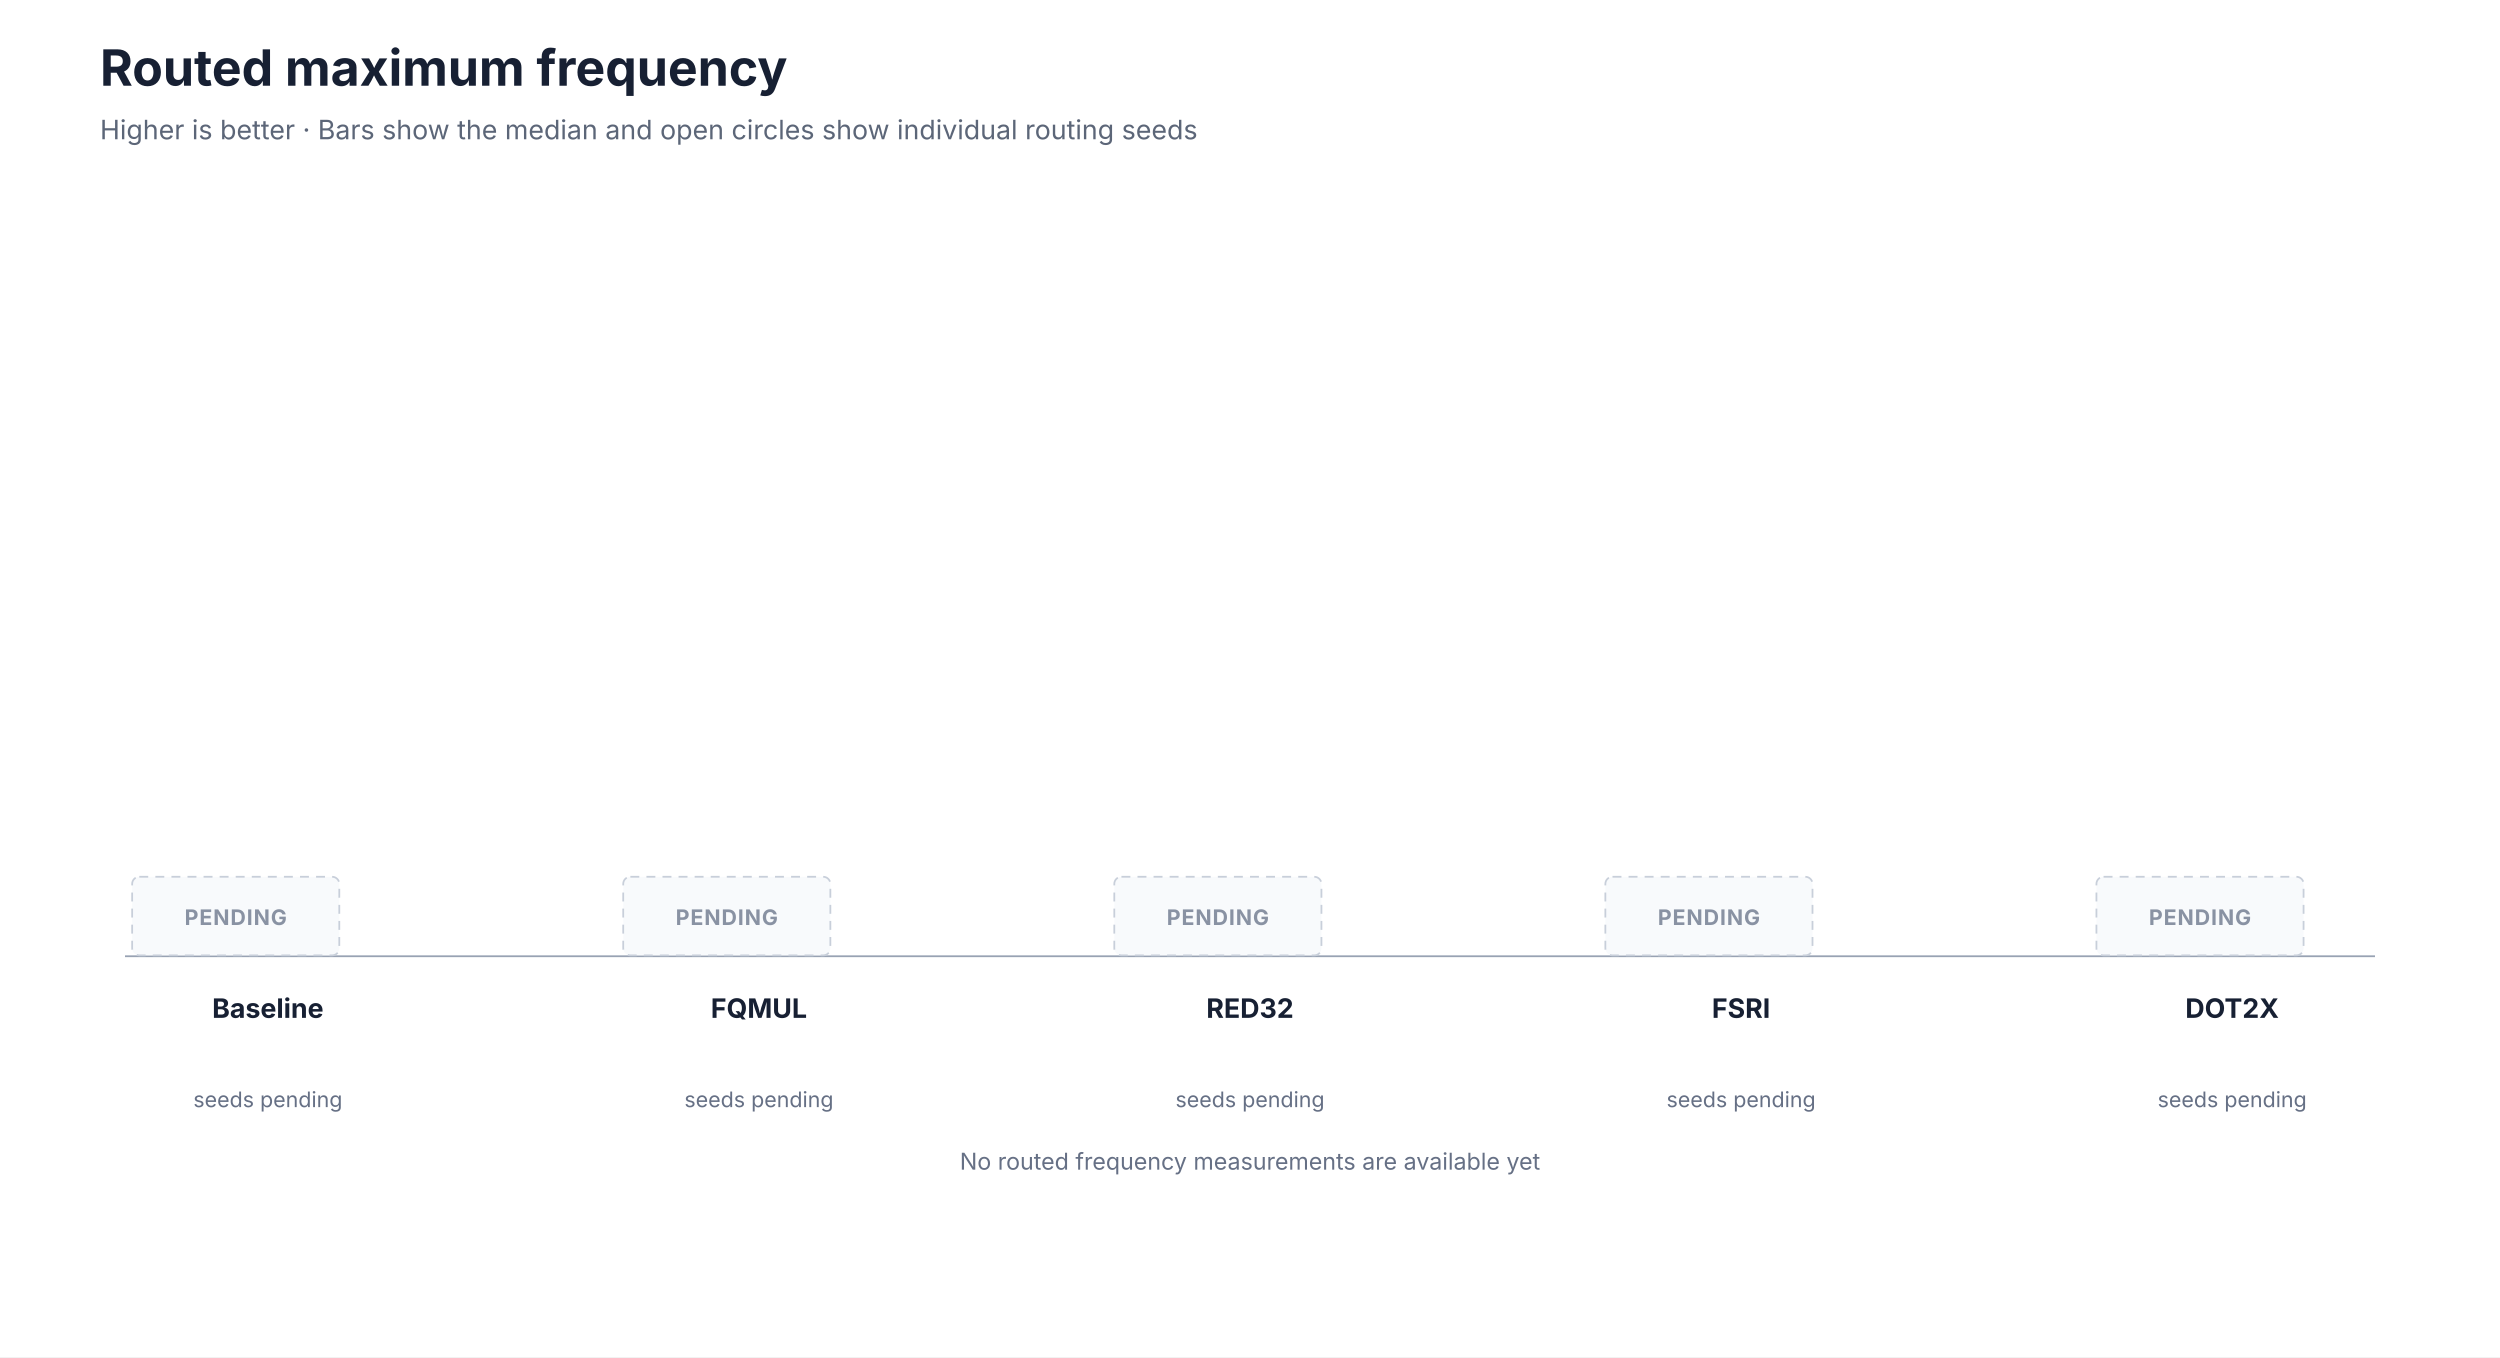
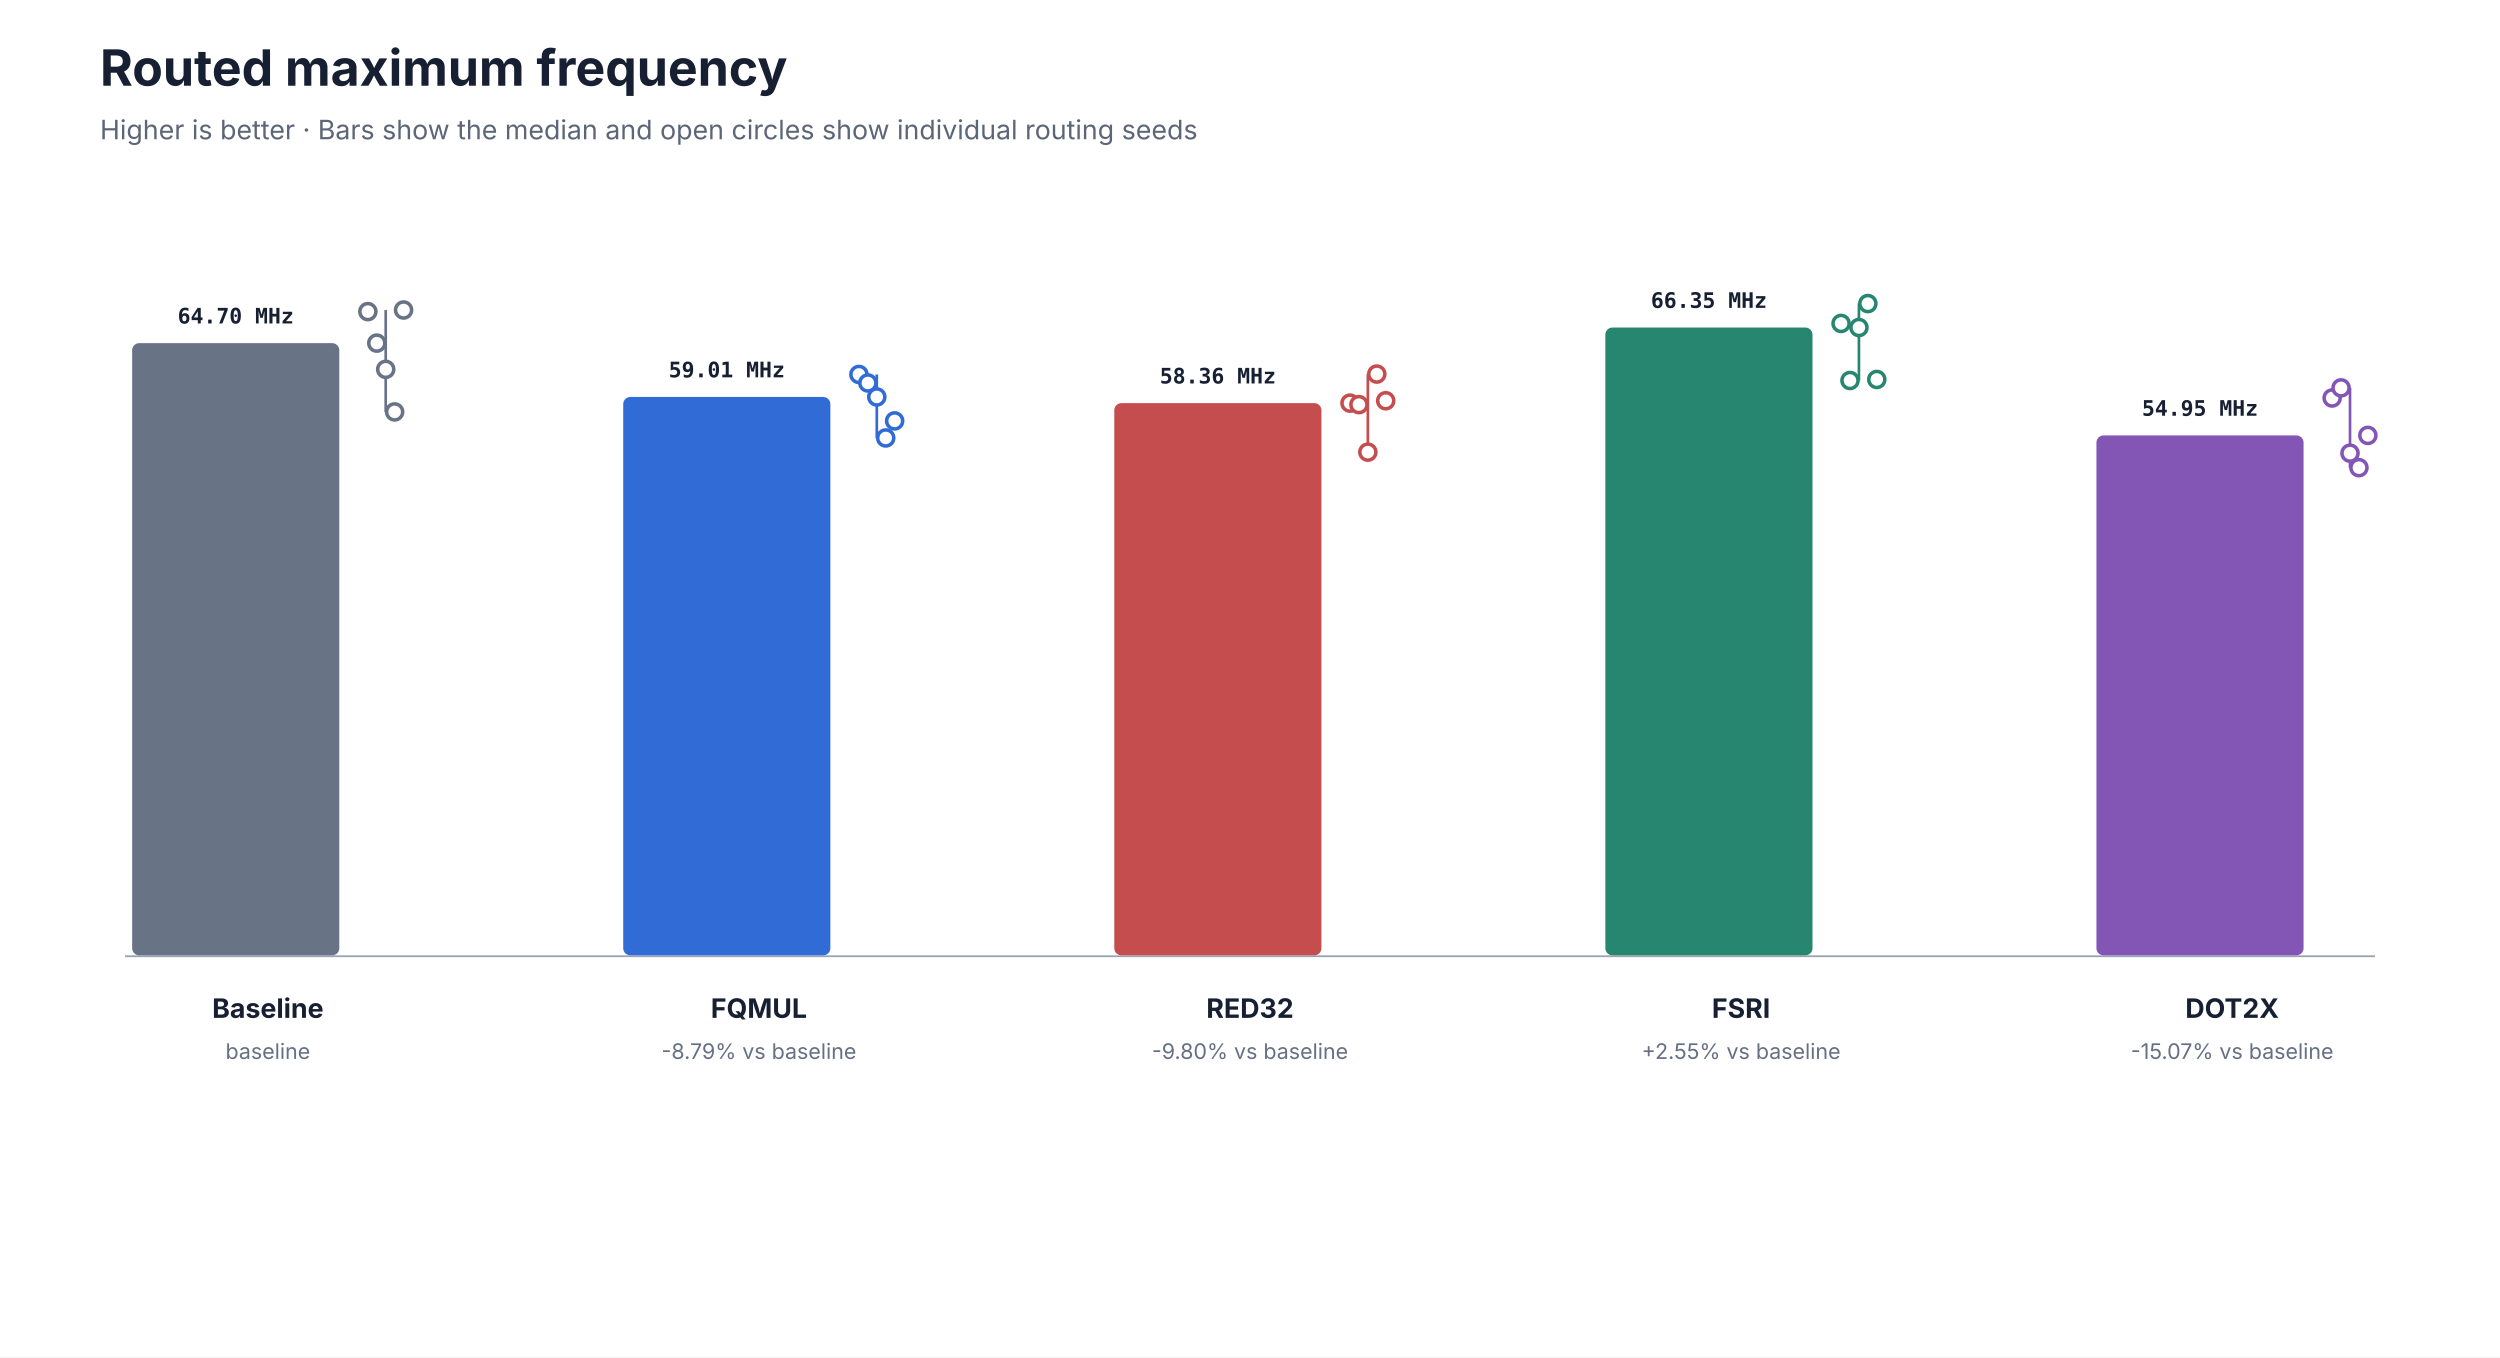
<svg xmlns="http://www.w3.org/2000/svg" width="1400" height="760" viewBox="0 0 1400 760" role="img" aria-labelledby="title desc">
  <rect width="1400" height="760" fill="white" />
  <style>text{font-family:system-ui,-apple-system,BlinkMacSystemFont,"Segoe UI",sans-serif;fill:#172033}.title{font-size:28px;font-weight:700}.subtitle{font-size:15px;fill:#5c6678}.variant{font-size:15px;font-weight:650}.group{font-size:17px;font-weight:650}.value{font-family:ui-monospace,"SFMono-Regular",Consolas,monospace;font-size:12px;font-weight:650}.change{font-size:12px;fill:#667085}.pending{font-size:12px;font-weight:650;fill:#8992a3;letter-spacing:.04em}.note{font-size:13px;fill:#667085}</style>
  <text x="56" y="48" class="title">Routed maximum frequency</text>
  <text x="56" y="78" class="subtitle">Higher is better · Bars show the median and open circles show individual routing seeds</text>
  <path d="M70 535.5H1330" stroke="#98a2b3" stroke-width="1" />
-   <rect x="74.00" y="491" width="116.00" height="44" rx="4" fill="#f8fafc" stroke="#c8cfda" stroke-dasharray="5 4" />
-   <text x="132.00" y="518" text-anchor="middle" class="pending">PENDING</text>
+   <rect x="74.00" y="192.15" width="116" height="342.85" rx="4" fill="#687386" />
+   <text x="132.00" y="181.15" text-anchor="middle" class="value">64.70 MHz</text>
+   <path d="M216 173.60V230.67" stroke="#687386" stroke-width="1.5" />
+   <circle cx="206" cy="174.50" r="4.5" fill="white" stroke="#687386" stroke-width="2" />
+   <circle cx="211" cy="192.15" r="4.5" fill="white" stroke="#687386" stroke-width="2" />
+   <circle cx="216" cy="206.83" r="4.5" fill="white" stroke="#687386" stroke-width="2" />
+   <circle cx="221" cy="230.67" r="4.5" fill="white" stroke="#687386" stroke-width="2" />
+   <circle cx="226" cy="173.60" r="4.5" fill="white" stroke="#687386" stroke-width="2" />
  <text x="150" y="570" text-anchor="middle" class="variant">Baseline</text>
-   <text x="150" y="620" text-anchor="middle" class="change">seeds pending</text>
-   <rect x="349.00" y="491" width="116.00" height="44" rx="4" fill="#f8fafc" stroke="#c8cfda" stroke-dasharray="5 4" />
-   <text x="407.00" y="518" text-anchor="middle" class="pending">PENDING</text>
+   <text x="150" y="593" text-anchor="middle" class="change">baseline</text>
+   <rect x="349.00" y="222.30" width="116" height="312.70" rx="4" fill="#316bd6" />
+   <text x="407.00" y="211.30" text-anchor="middle" class="value">59.01 MHz</text>
+   <path d="M491 209.69V245.25" stroke="#316bd6" stroke-width="1.5" />
+   <circle cx="481" cy="209.69" r="4.5" fill="white" stroke="#316bd6" stroke-width="2" />
+   <circle cx="486" cy="214.46" r="4.5" fill="white" stroke="#316bd6" stroke-width="2" />
+   <circle cx="491" cy="222.30" r="4.5" fill="white" stroke="#316bd6" stroke-width="2" />
+   <circle cx="496" cy="245.25" r="4.5" fill="white" stroke="#316bd6" stroke-width="2" />
+   <circle cx="501" cy="235.71" r="4.5" fill="white" stroke="#316bd6" stroke-width="2" />
  <text x="425" y="570" text-anchor="middle" class="variant">FQMUL</text>
-   <text x="425" y="620" text-anchor="middle" class="change">seeds pending</text>
-   <rect x="624.00" y="491" width="116.00" height="44" rx="4" fill="#f8fafc" stroke="#c8cfda" stroke-dasharray="5 4" />
-   <text x="682.00" y="518" text-anchor="middle" class="pending">PENDING</text>
+   <text x="425" y="593" text-anchor="middle" class="change">-8.79% vs baseline</text>
+   <rect x="624.00" y="225.75" width="116" height="309.25" rx="4" fill="#c64d4d" />
+   <text x="682.00" y="214.75" text-anchor="middle" class="value">58.36 MHz</text>
+   <path d="M766 209.48V253.20" stroke="#c64d4d" stroke-width="1.5" />
+   <circle cx="756" cy="225.75" r="4.5" fill="white" stroke="#c64d4d" stroke-width="2" />
+   <circle cx="761" cy="226.59" r="4.5" fill="white" stroke="#c64d4d" stroke-width="2" />
+   <circle cx="766" cy="253.20" r="4.5" fill="white" stroke="#c64d4d" stroke-width="2" />
+   <circle cx="771" cy="209.48" r="4.5" fill="white" stroke="#c64d4d" stroke-width="2" />
+   <circle cx="776" cy="224.42" r="4.5" fill="white" stroke="#c64d4d" stroke-width="2" />
  <text x="700" y="570" text-anchor="middle" class="variant">RED32</text>
-   <text x="700" y="620" text-anchor="middle" class="change">seeds pending</text>
-   <rect x="899.00" y="491" width="116.00" height="44" rx="4" fill="#f8fafc" stroke="#c8cfda" stroke-dasharray="5 4" />
-   <text x="957.00" y="518" text-anchor="middle" class="pending">PENDING</text>
+   <text x="700" y="593" text-anchor="middle" class="change">-9.80% vs baseline</text>
+   <rect x="899.00" y="183.41" width="116" height="351.59" rx="4" fill="#27866f" />
+   <text x="957.00" y="172.41" text-anchor="middle" class="value">66.35 MHz</text>
+   <path d="M1041 170.00V213.08" stroke="#27866f" stroke-width="1.5" />
+   <circle cx="1031" cy="181.13" r="4.5" fill="white" stroke="#27866f" stroke-width="2" />
+   <circle cx="1036" cy="213.08" r="4.5" fill="white" stroke="#27866f" stroke-width="2" />
+   <circle cx="1041" cy="183.41" r="4.5" fill="white" stroke="#27866f" stroke-width="2" />
+   <circle cx="1046" cy="170.00" r="4.5" fill="white" stroke="#27866f" stroke-width="2" />
+   <circle cx="1051" cy="212.50" r="4.5" fill="white" stroke="#27866f" stroke-width="2" />
  <text x="975" y="570" text-anchor="middle" class="variant">FSRI</text>
-   <text x="975" y="620" text-anchor="middle" class="change">seeds pending</text>
-   <rect x="1174.00" y="491" width="116.00" height="44" rx="4" fill="#f8fafc" stroke="#c8cfda" stroke-dasharray="5 4" />
-   <text x="1232.00" y="518" text-anchor="middle" class="pending">PENDING</text>
+   <text x="975" y="593" text-anchor="middle" class="change">+2.55% vs baseline</text>
+   <rect x="1174.00" y="243.82" width="116" height="291.18" rx="4" fill="#8356b6" />
+   <text x="1232.00" y="232.82" text-anchor="middle" class="value">54.95 MHz</text>
+   <path d="M1316 217.21V261.89" stroke="#8356b6" stroke-width="1.5" />
+   <circle cx="1306" cy="222.88" r="4.5" fill="white" stroke="#8356b6" stroke-width="2" />
+   <circle cx="1311" cy="217.21" r="4.5" fill="white" stroke="#8356b6" stroke-width="2" />
+   <circle cx="1316" cy="253.78" r="4.5" fill="white" stroke="#8356b6" stroke-width="2" />
+   <circle cx="1321" cy="261.89" r="4.5" fill="white" stroke="#8356b6" stroke-width="2" />
+   <circle cx="1326" cy="243.82" r="4.5" fill="white" stroke="#8356b6" stroke-width="2" />
  <text x="1250" y="570" text-anchor="middle" class="variant">DOT2X</text>
-   <text x="1250" y="620" text-anchor="middle" class="change">seeds pending</text>
-   <text x="700" y="655" text-anchor="middle" class="note">No routed frequency measurements are available yet</text>
+   <text x="1250" y="593" text-anchor="middle" class="change">-15.07% vs baseline</text>
</svg>
